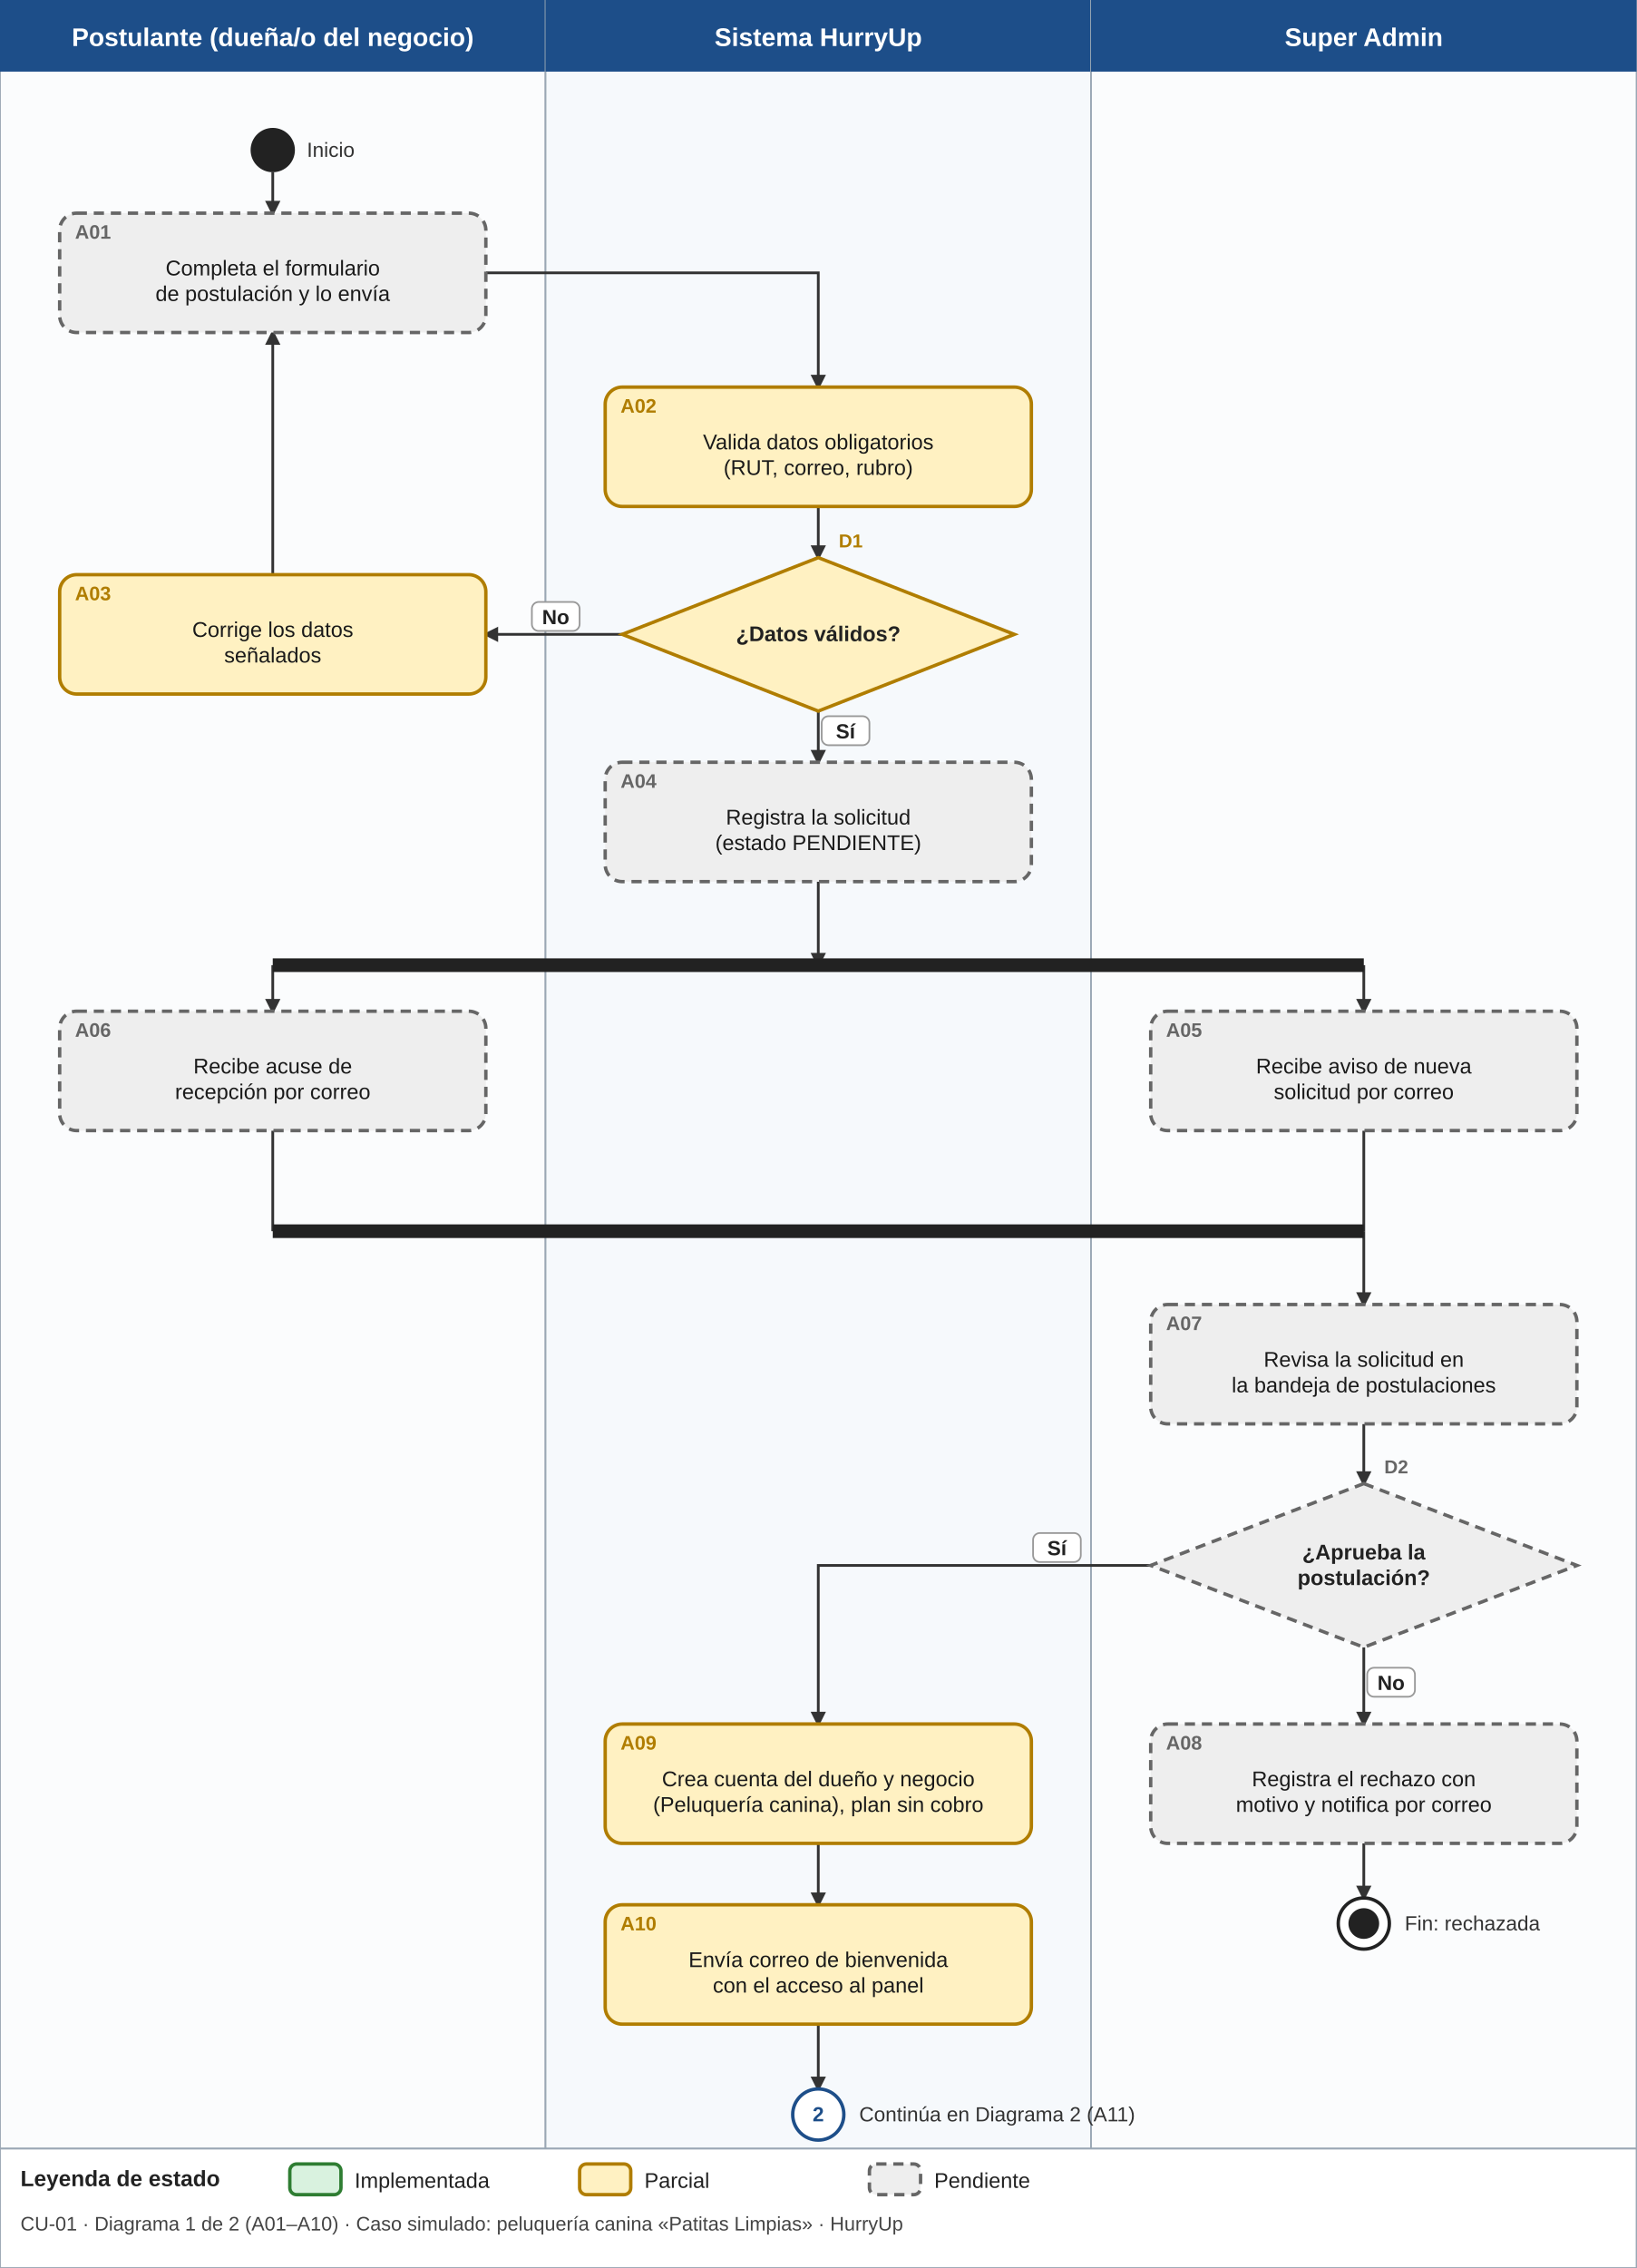
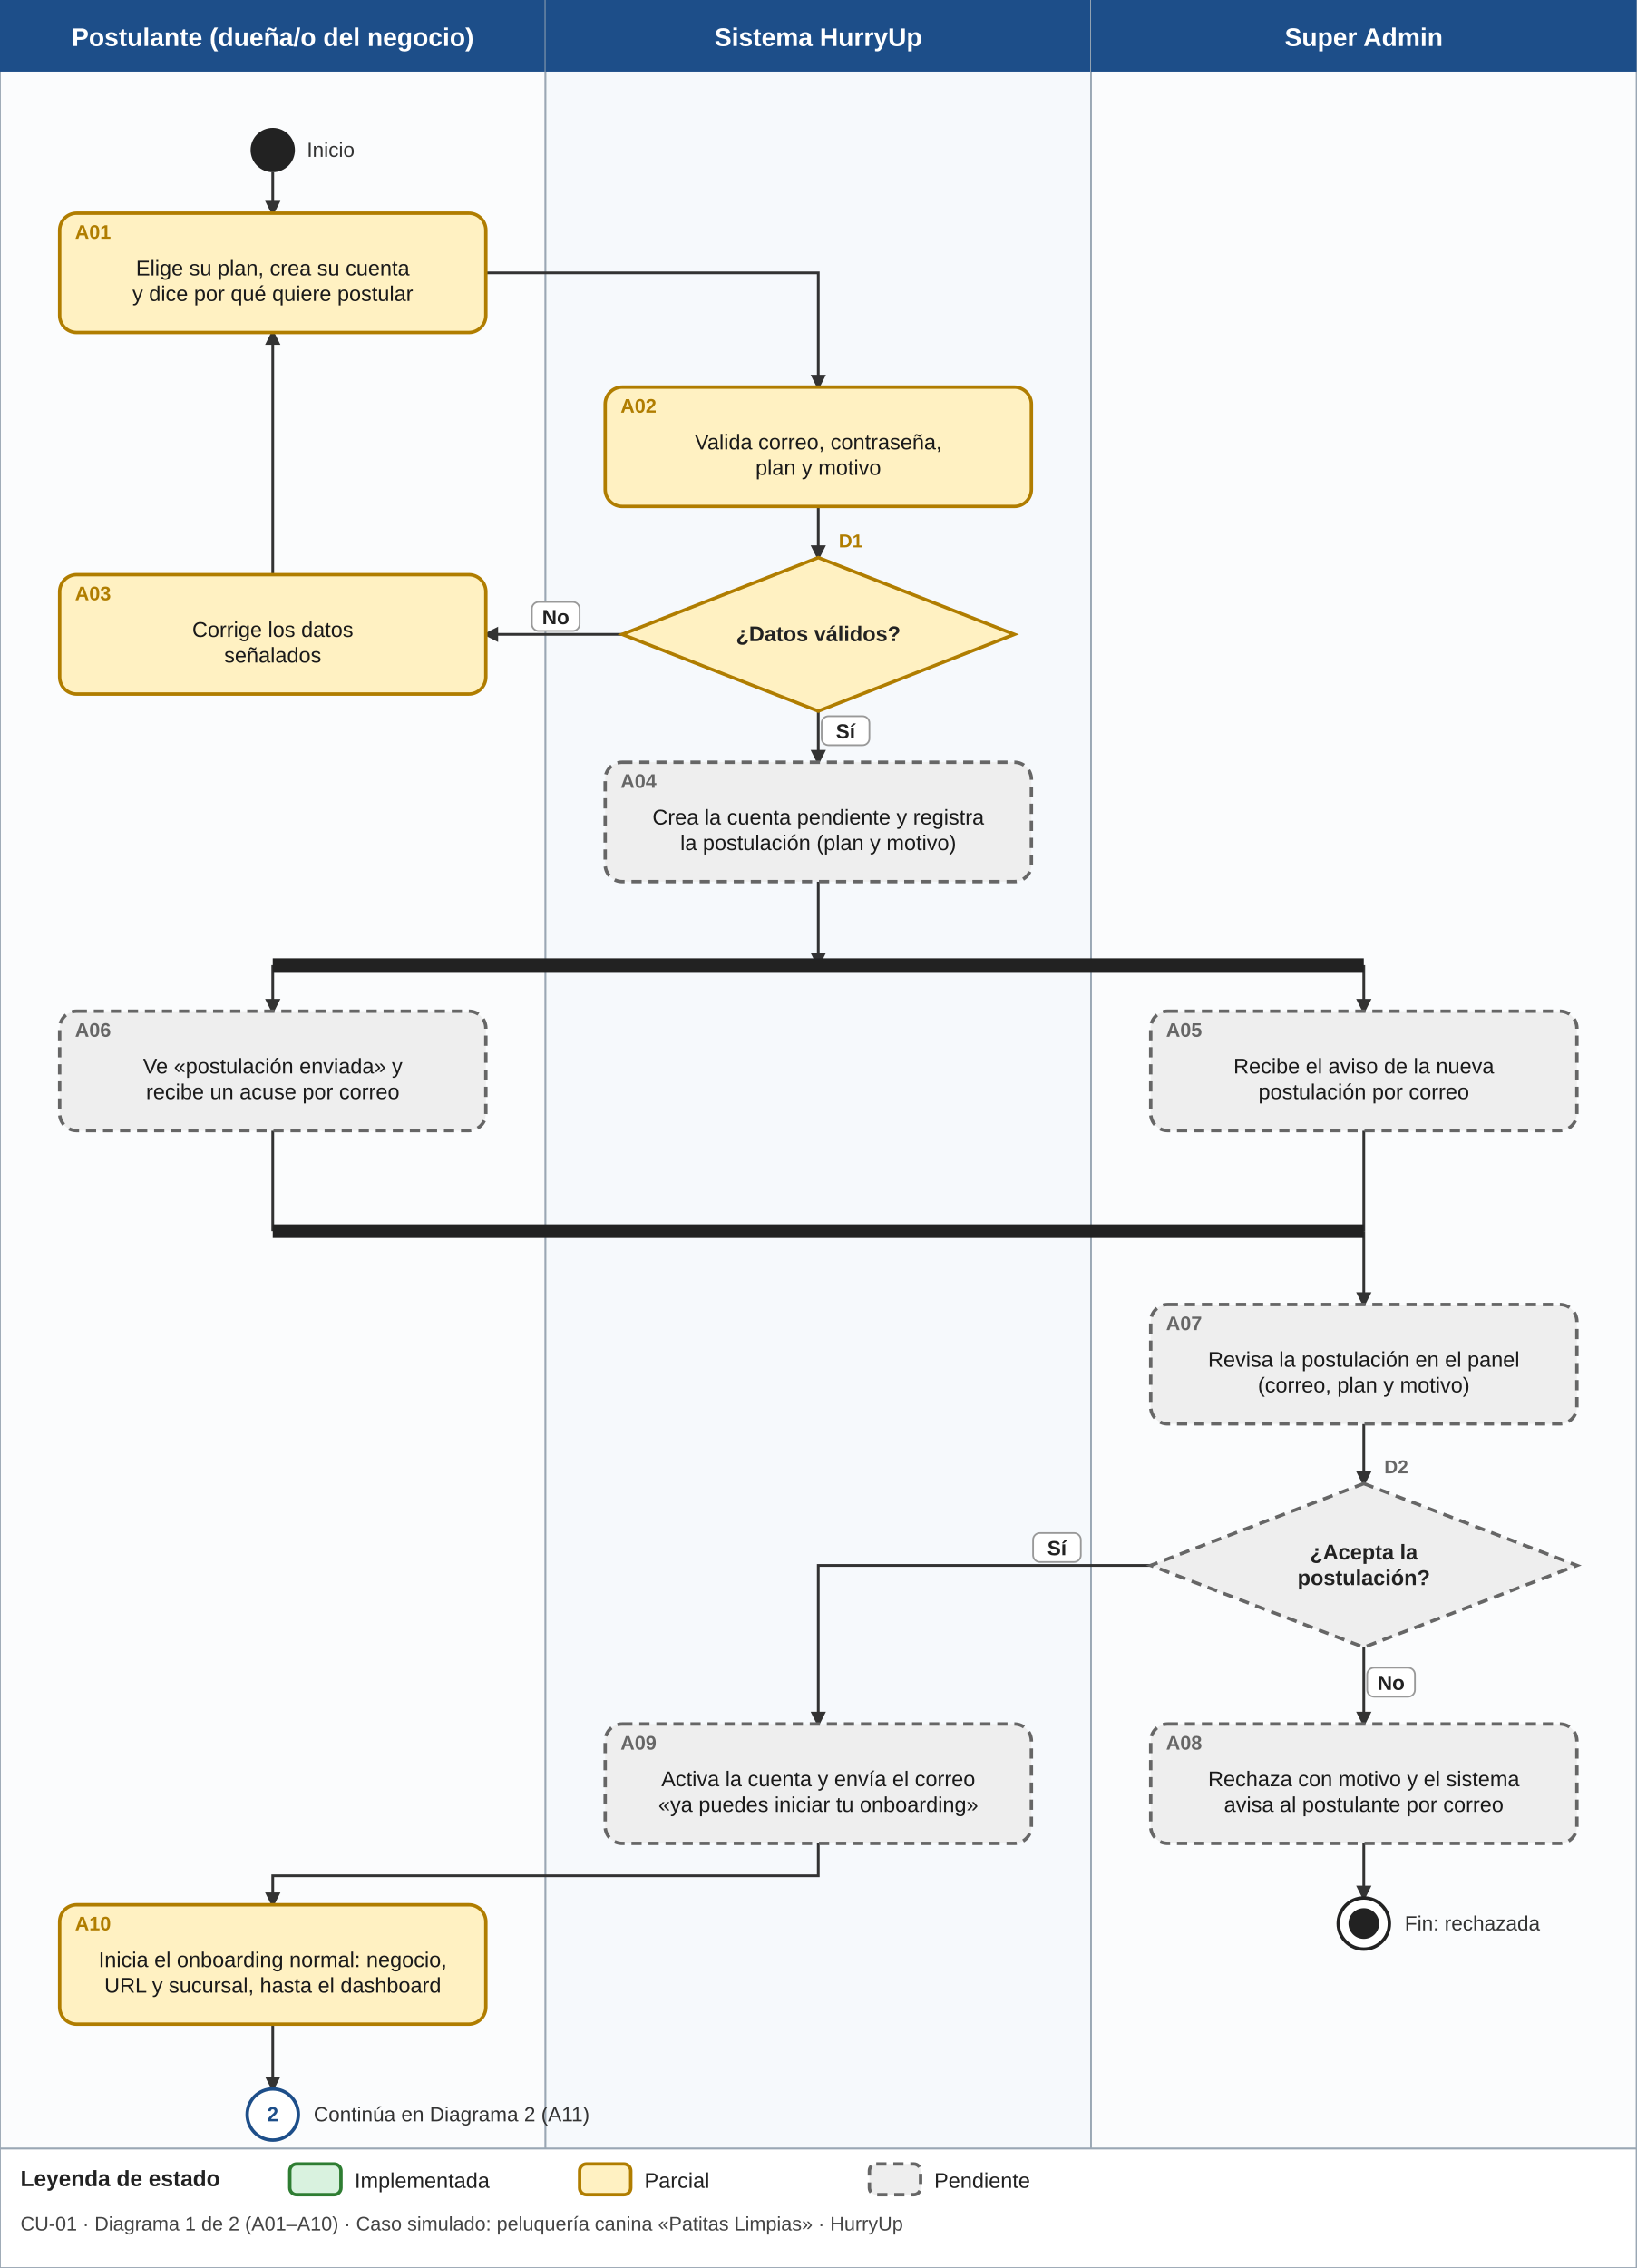
<svg xmlns="http://www.w3.org/2000/svg" width="960" height="1330" viewBox="0 0 960 1330" font-family="Segoe UI, Arial, sans-serif">
  <defs>
    <marker id="ar" viewBox="0 0 10 10" refX="8" refY="5" markerWidth="9" markerHeight="9" markerUnits="userSpaceOnUse" orient="auto">
      <path d="M0,0 L10,5 L0,10 z" fill="#333" />
    </marker>
  </defs>
  <rect width="960" height="1330" fill="#ffffff" />
  <rect x="0" y="0" width="320" height="1260" fill="#fbfcfd" stroke="#9aa7b4" />
  <rect x="0" y="0" width="320" height="42" fill="#1d4e89" />
  <text x="160" y="27" text-anchor="middle" font-size="15" font-weight="700" fill="#fff">Postulante (dueña/o del negocio)</text>
  <rect x="320" y="0" width="320" height="1260" fill="#f6f9fc" stroke="#9aa7b4" />
  <rect x="320" y="0" width="320" height="42" fill="#1d4e89" />
  <text x="480" y="27" text-anchor="middle" font-size="15" font-weight="700" fill="#fff">Sistema HurryUp</text>
  <rect x="640" y="0" width="320" height="1260" fill="#fbfcfd" stroke="#9aa7b4" />
  <rect x="640" y="0" width="320" height="42" fill="#1d4e89" />
  <text x="800" y="27" text-anchor="middle" font-size="15" font-weight="700" fill="#fff">Super Admin</text>
  <polyline points="160,101 160,125" fill="none" stroke="#333" stroke-width="1.6" marker-end="url(#ar)" />
  <polyline points="285,160 480,160 480,227" fill="none" stroke="#333" stroke-width="1.6" marker-end="url(#ar)" />
  <polyline points="480,297 480,327" fill="none" stroke="#333" stroke-width="1.6" marker-end="url(#ar)" />
  <polyline points="365,372 285,372" fill="none" stroke="#333" stroke-width="1.6" marker-end="url(#ar)" />
  <rect x="312" y="353" width="28" height="17" rx="4" fill="#fff" stroke="#999" />
  <text x="326" y="366" text-anchor="middle" font-size="12" font-weight="700" fill="#222">No</text>
  <polyline points="160,337 160,195" fill="none" stroke="#333" stroke-width="1.6" marker-end="url(#ar)" />
  <polyline points="480,417 480,447" fill="none" stroke="#333" stroke-width="1.6" marker-end="url(#ar)" />
  <rect x="482" y="420" width="28" height="17" rx="4" fill="#fff" stroke="#999" />
  <text x="496" y="433" text-anchor="middle" font-size="12" font-weight="700" fill="#222">Sí</text>
  <polyline points="480,517 480,566" fill="none" stroke="#333" stroke-width="1.6" marker-end="url(#ar)" />
  <polyline points="160,566 160,593" fill="none" stroke="#333" stroke-width="1.6" marker-end="url(#ar)" />
  <polyline points="800,566 800,593" fill="none" stroke="#333" stroke-width="1.6" marker-end="url(#ar)" />
  <polyline points="160,663 160,722" fill="none" stroke="#333" stroke-width="1.6" />
  <polyline points="800,663 800,722" fill="none" stroke="#333" stroke-width="1.6" />
  <polyline points="800,722 800,765" fill="none" stroke="#333" stroke-width="1.6" marker-end="url(#ar)" />
  <polyline points="800,835 800,870" fill="none" stroke="#333" stroke-width="1.6" marker-end="url(#ar)" />
  <polyline points="800,966 800,1011" fill="none" stroke="#333" stroke-width="1.6" marker-end="url(#ar)" />
  <rect x="802" y="978" width="28" height="17" rx="4" fill="#fff" stroke="#999" />
  <text x="816" y="991" text-anchor="middle" font-size="12" font-weight="700" fill="#222">No</text>
  <polyline points="800,1081 800,1113" fill="none" stroke="#333" stroke-width="1.6" marker-end="url(#ar)" />
  <polyline points="675,918 480,918 480,1011" fill="none" stroke="#333" stroke-width="1.6" marker-end="url(#ar)" />
  <rect x="606" y="899" width="28" height="17" rx="4" fill="#fff" stroke="#999" />
  <text x="620" y="912" text-anchor="middle" font-size="12" font-weight="700" fill="#222">Sí</text>
-   <polyline points="480,1081 480,1117" fill="none" stroke="#333" stroke-width="1.6" marker-end="url(#ar)" />
-   <polyline points="480,1187 480,1225" fill="none" stroke="#333" stroke-width="1.6" marker-end="url(#ar)" />
+   <polyline points="480,1081 480,1100 160,1100 160,1117" fill="none" stroke="#333" stroke-width="1.6" marker-end="url(#ar)" />
+   <polyline points="160,1187 160,1225" fill="none" stroke="#333" stroke-width="1.6" marker-end="url(#ar)" />
  <circle cx="160" cy="88" r="13" fill="#222" />
  <text x="180" y="92" font-size="12" fill="#333">Inicio</text>
-   <rect x="35" y="125" width="250" height="70" rx="10" fill="#eeeeee" stroke="#666666" stroke-width="2" stroke-dasharray="6 4" />
-   <text x="44" y="140" font-size="11.5" font-weight="800" fill="#666666">A01</text>
-   <text x="160" y="161.5" text-anchor="middle" font-size="12.5" fill="#1a1a1a">Completa el formulario</text>
-   <text x="160" y="176.5" text-anchor="middle" font-size="12.5" fill="#1a1a1a">de postulación y lo envía</text>
+   <rect x="35" y="125" width="250" height="70" rx="10" fill="#fff1c2" stroke="#b07d00" stroke-width="2" />
+   <text x="44" y="140" font-size="11.5" font-weight="800" fill="#b07d00">A01</text>
+   <text x="160" y="161.5" text-anchor="middle" font-size="12.5" fill="#1a1a1a">Elige su plan, crea su cuenta</text>
+   <text x="160" y="176.5" text-anchor="middle" font-size="12.5" fill="#1a1a1a">y dice por qué quiere postular</text>
  <rect x="355" y="227" width="250" height="70" rx="10" fill="#fff1c2" stroke="#b07d00" stroke-width="2" />
  <text x="364" y="242" font-size="11.5" font-weight="800" fill="#b07d00">A02</text>
-   <text x="480" y="263.5" text-anchor="middle" font-size="12.5" fill="#1a1a1a">Valida datos obligatorios</text>
-   <text x="480" y="278.5" text-anchor="middle" font-size="12.5" fill="#1a1a1a">(RUT, correo, rubro)</text>
+   <text x="480" y="263.5" text-anchor="middle" font-size="12.5" fill="#1a1a1a">Valida correo, contraseña,</text>
+   <text x="480" y="278.5" text-anchor="middle" font-size="12.5" fill="#1a1a1a">plan y motivo</text>
  <polygon points="480,327 595,372 480,417 365,372" fill="#fff1c2" stroke="#b07d00" stroke-width="2" />
  <text x="480" y="376" text-anchor="middle" font-size="12.5" font-weight="600" fill="#222">¿Datos válidos?</text>
  <text x="492" y="321" font-size="11" font-weight="800" fill="#b07d00">D1</text>
  <rect x="35" y="337" width="250" height="70" rx="10" fill="#fff1c2" stroke="#b07d00" stroke-width="2" />
  <text x="44" y="352" font-size="11.5" font-weight="800" fill="#b07d00">A03</text>
  <text x="160" y="373.5" text-anchor="middle" font-size="12.5" fill="#1a1a1a">Corrige los datos</text>
  <text x="160" y="388.5" text-anchor="middle" font-size="12.5" fill="#1a1a1a">señalados</text>
  <rect x="355" y="447" width="250" height="70" rx="10" fill="#eeeeee" stroke="#666666" stroke-width="2" stroke-dasharray="6 4" />
  <text x="364" y="462" font-size="11.5" font-weight="800" fill="#666666">A04</text>
-   <text x="480" y="483.5" text-anchor="middle" font-size="12.5" fill="#1a1a1a">Registra la solicitud</text>
-   <text x="480" y="498.5" text-anchor="middle" font-size="12.5" fill="#1a1a1a">(estado PENDIENTE)</text>
+   <text x="480" y="483.5" text-anchor="middle" font-size="12.5" fill="#1a1a1a">Crea la cuenta pendiente y registra</text>
+   <text x="480" y="498.5" text-anchor="middle" font-size="12.5" fill="#1a1a1a">la postulación (plan y motivo)</text>
  <rect x="160" y="562" width="640" height="8" fill="#222" />
  <rect x="35" y="593" width="250" height="70" rx="10" fill="#eeeeee" stroke="#666666" stroke-width="2" stroke-dasharray="6 4" />
  <text x="44" y="608" font-size="11.5" font-weight="800" fill="#666666">A06</text>
-   <text x="160" y="629.5" text-anchor="middle" font-size="12.5" fill="#1a1a1a">Recibe acuse de</text>
-   <text x="160" y="644.5" text-anchor="middle" font-size="12.5" fill="#1a1a1a">recepción por correo</text>
+   <text x="160" y="629.5" text-anchor="middle" font-size="12.5" fill="#1a1a1a">Ve «postulación enviada» y</text>
+   <text x="160" y="644.5" text-anchor="middle" font-size="12.5" fill="#1a1a1a">recibe un acuse por correo</text>
  <rect x="675" y="593" width="250" height="70" rx="10" fill="#eeeeee" stroke="#666666" stroke-width="2" stroke-dasharray="6 4" />
  <text x="684" y="608" font-size="11.5" font-weight="800" fill="#666666">A05</text>
-   <text x="800" y="629.5" text-anchor="middle" font-size="12.5" fill="#1a1a1a">Recibe aviso de nueva</text>
-   <text x="800" y="644.5" text-anchor="middle" font-size="12.5" fill="#1a1a1a">solicitud por correo</text>
+   <text x="800" y="629.5" text-anchor="middle" font-size="12.5" fill="#1a1a1a">Recibe el aviso de la nueva</text>
+   <text x="800" y="644.5" text-anchor="middle" font-size="12.5" fill="#1a1a1a">postulación por correo</text>
  <rect x="160" y="718" width="640" height="8" fill="#222" />
  <rect x="675" y="765" width="250" height="70" rx="10" fill="#eeeeee" stroke="#666666" stroke-width="2" stroke-dasharray="6 4" />
  <text x="684" y="780" font-size="11.5" font-weight="800" fill="#666666">A07</text>
-   <text x="800" y="801.5" text-anchor="middle" font-size="12.5" fill="#1a1a1a">Revisa la solicitud en</text>
-   <text x="800" y="816.5" text-anchor="middle" font-size="12.5" fill="#1a1a1a">la bandeja de postulaciones</text>
+   <text x="800" y="801.5" text-anchor="middle" font-size="12.5" fill="#1a1a1a">Revisa la postulación en el panel</text>
+   <text x="800" y="816.5" text-anchor="middle" font-size="12.5" fill="#1a1a1a">(correo, plan y motivo)</text>
  <polygon points="800,870 925,918 800,966 675,918" fill="#eeeeee" stroke="#666666" stroke-width="2" stroke-dasharray="6 4" />
-   <text x="800" y="914.5" text-anchor="middle" font-size="12.5" font-weight="600" fill="#222">¿Aprueba la</text>
+   <text x="800" y="914.5" text-anchor="middle" font-size="12.5" font-weight="600" fill="#222">¿Acepta la</text>
  <text x="800" y="929.5" text-anchor="middle" font-size="12.5" font-weight="600" fill="#222">postulación?</text>
  <text x="812" y="864" font-size="11" font-weight="800" fill="#666666">D2</text>
  <rect x="675" y="1011" width="250" height="70" rx="10" fill="#eeeeee" stroke="#666666" stroke-width="2" stroke-dasharray="6 4" />
  <text x="684" y="1026" font-size="11.5" font-weight="800" fill="#666666">A08</text>
-   <text x="800" y="1047.5" text-anchor="middle" font-size="12.5" fill="#1a1a1a">Registra el rechazo con</text>
-   <text x="800" y="1062.5" text-anchor="middle" font-size="12.5" fill="#1a1a1a">motivo y notifica por correo</text>
+   <text x="800" y="1047.5" text-anchor="middle" font-size="12.5" fill="#1a1a1a">Rechaza con motivo y el sistema</text>
+   <text x="800" y="1062.5" text-anchor="middle" font-size="12.5" fill="#1a1a1a">avisa al postulante por correo</text>
  <circle cx="800" cy="1128" r="15" fill="#fff" stroke="#222" stroke-width="2" />
  <circle cx="800" cy="1128" r="9" fill="#222" />
  <text x="824" y="1132" font-size="12" fill="#333">Fin: rechazada</text>
-   <rect x="355" y="1011" width="250" height="70" rx="10" fill="#fff1c2" stroke="#b07d00" stroke-width="2" />
-   <text x="364" y="1026" font-size="11.5" font-weight="800" fill="#b07d00">A09</text>
-   <text x="480" y="1047.5" text-anchor="middle" font-size="12.5" fill="#1a1a1a">Crea cuenta del dueño y negocio</text>
-   <text x="480" y="1062.5" text-anchor="middle" font-size="12.5" fill="#1a1a1a">(Peluquería canina), plan sin cobro</text>
-   <rect x="355" y="1117" width="250" height="70" rx="10" fill="#fff1c2" stroke="#b07d00" stroke-width="2" />
-   <text x="364" y="1132" font-size="11.5" font-weight="800" fill="#b07d00">A10</text>
-   <text x="480" y="1153.5" text-anchor="middle" font-size="12.5" fill="#1a1a1a">Envía correo de bienvenida</text>
-   <text x="480" y="1168.5" text-anchor="middle" font-size="12.5" fill="#1a1a1a">con el acceso al panel</text>
-   <circle cx="480" cy="1240" r="15" fill="#fff" stroke="#1d4e89" stroke-width="2" />
-   <text x="480" y="1244" text-anchor="middle" font-size="12" font-weight="700" fill="#1d4e89">2</text>
-   <text x="504" y="1244" font-size="12" fill="#333">Continúa en Diagrama 2 (A11)</text>
+   <rect x="355" y="1011" width="250" height="70" rx="10" fill="#eeeeee" stroke="#666666" stroke-width="2" stroke-dasharray="6 4" />
+   <text x="364" y="1026" font-size="11.5" font-weight="800" fill="#666666">A09</text>
+   <text x="480" y="1047.5" text-anchor="middle" font-size="12.5" fill="#1a1a1a">Activa la cuenta y envía el correo</text>
+   <text x="480" y="1062.5" text-anchor="middle" font-size="12.5" fill="#1a1a1a">«ya puedes iniciar tu onboarding»</text>
+   <rect x="35" y="1117" width="250" height="70" rx="10" fill="#fff1c2" stroke="#b07d00" stroke-width="2" />
+   <text x="44" y="1132" font-size="11.5" font-weight="800" fill="#b07d00">A10</text>
+   <text x="160" y="1153.5" text-anchor="middle" font-size="12.5" fill="#1a1a1a">Inicia el onboarding normal: negocio,</text>
+   <text x="160" y="1168.5" text-anchor="middle" font-size="12.5" fill="#1a1a1a">URL y sucursal, hasta el dashboard</text>
+   <circle cx="160" cy="1240" r="15" fill="#fff" stroke="#1d4e89" stroke-width="2" />
+   <text x="160" y="1244" text-anchor="middle" font-size="12" font-weight="700" fill="#1d4e89">2</text>
+   <text x="184" y="1244" font-size="12" fill="#333">Continúa en Diagrama 2 (A11)</text>
  <rect x="0" y="1260" width="960" height="70" fill="#fff" stroke="#9aa7b4" />
  <text x="12" y="1282" font-size="13" font-weight="700" fill="#222">Leyenda de estado</text>
  <rect x="170" y="1269" width="30" height="18" rx="4" fill="#d9f2df" stroke="#2e7d32" stroke-width="2" />
  <text x="208" y="1283" font-size="12.5" fill="#222">Implementada</text>
  <rect x="340" y="1269" width="30" height="18" rx="4" fill="#fff1c2" stroke="#b07d00" stroke-width="2" />
  <text x="378" y="1283" font-size="12.5" fill="#222">Parcial</text>
  <rect x="510" y="1269" width="30" height="18" rx="4" fill="#eeeeee" stroke="#666666" stroke-width="2" stroke-dasharray="6 4" />
  <text x="548" y="1283" font-size="12.5" fill="#222">Pendiente</text>
  <text x="12" y="1308" font-size="11.5" fill="#444">CU-01 · Diagrama 1 de 2 (A01–A10) · Caso simulado: peluquería canina «Patitas Limpias» · HurryUp</text>
</svg>
